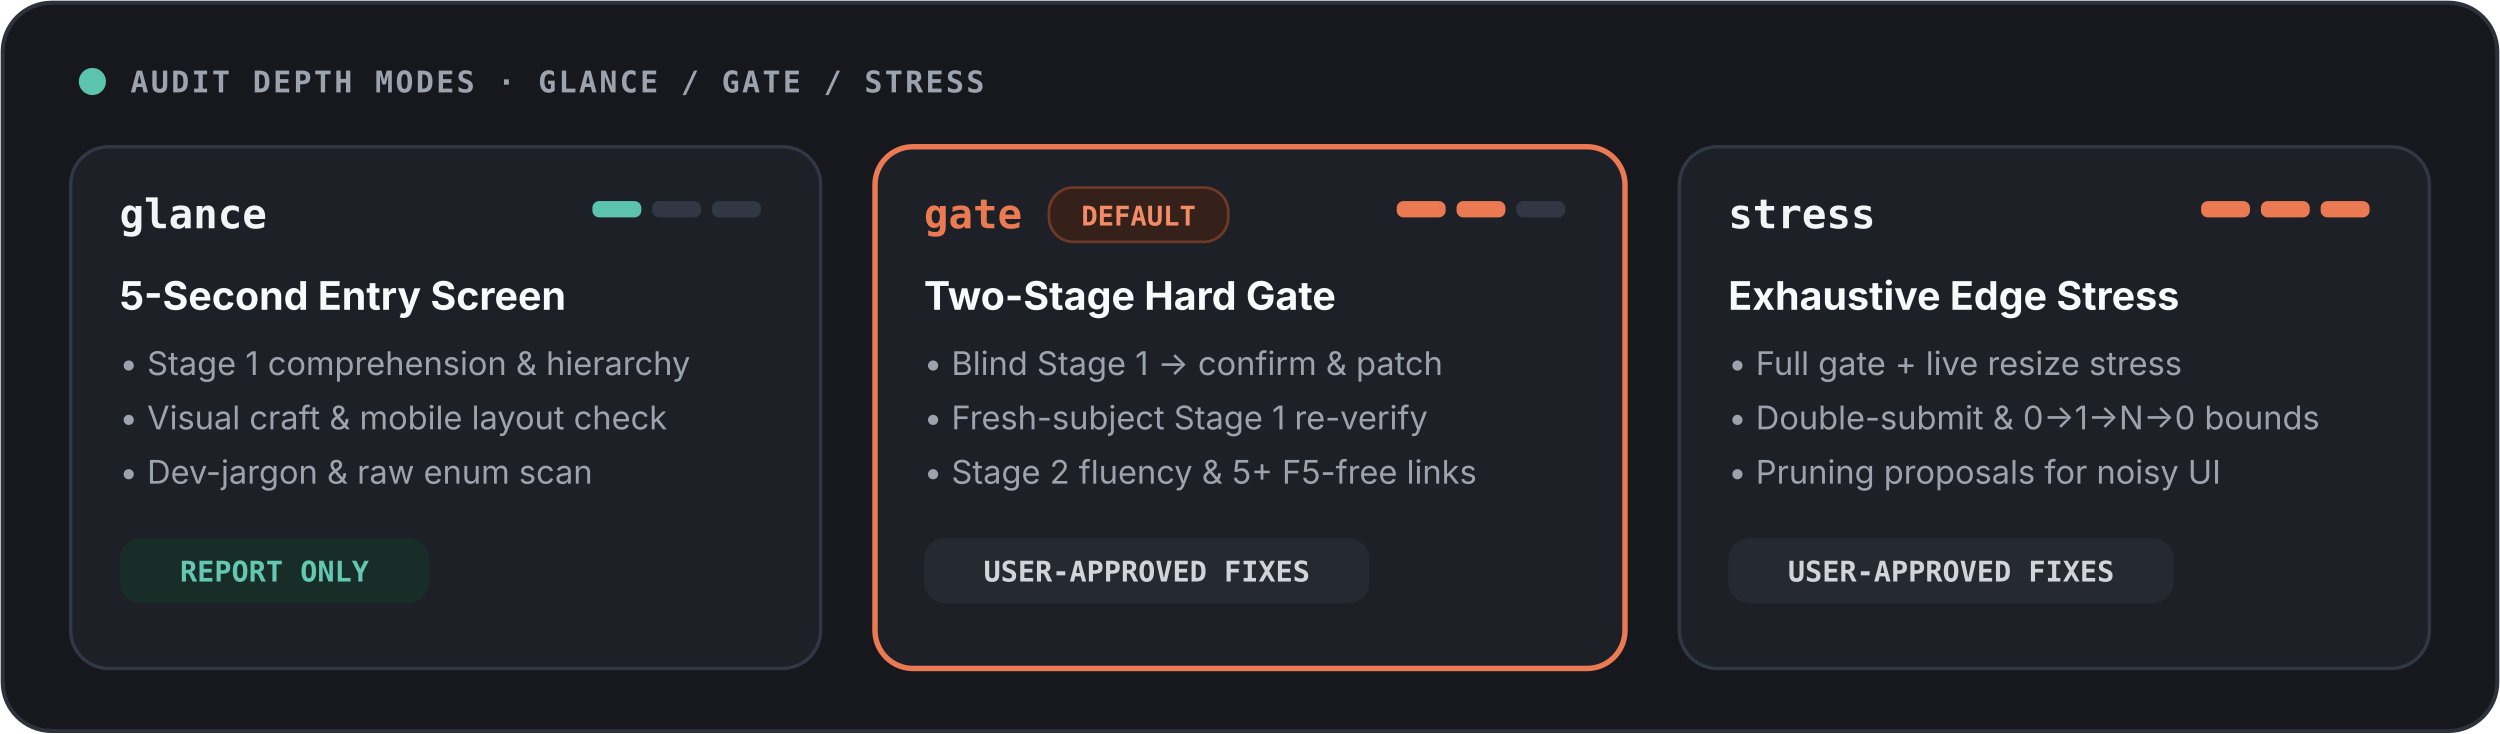
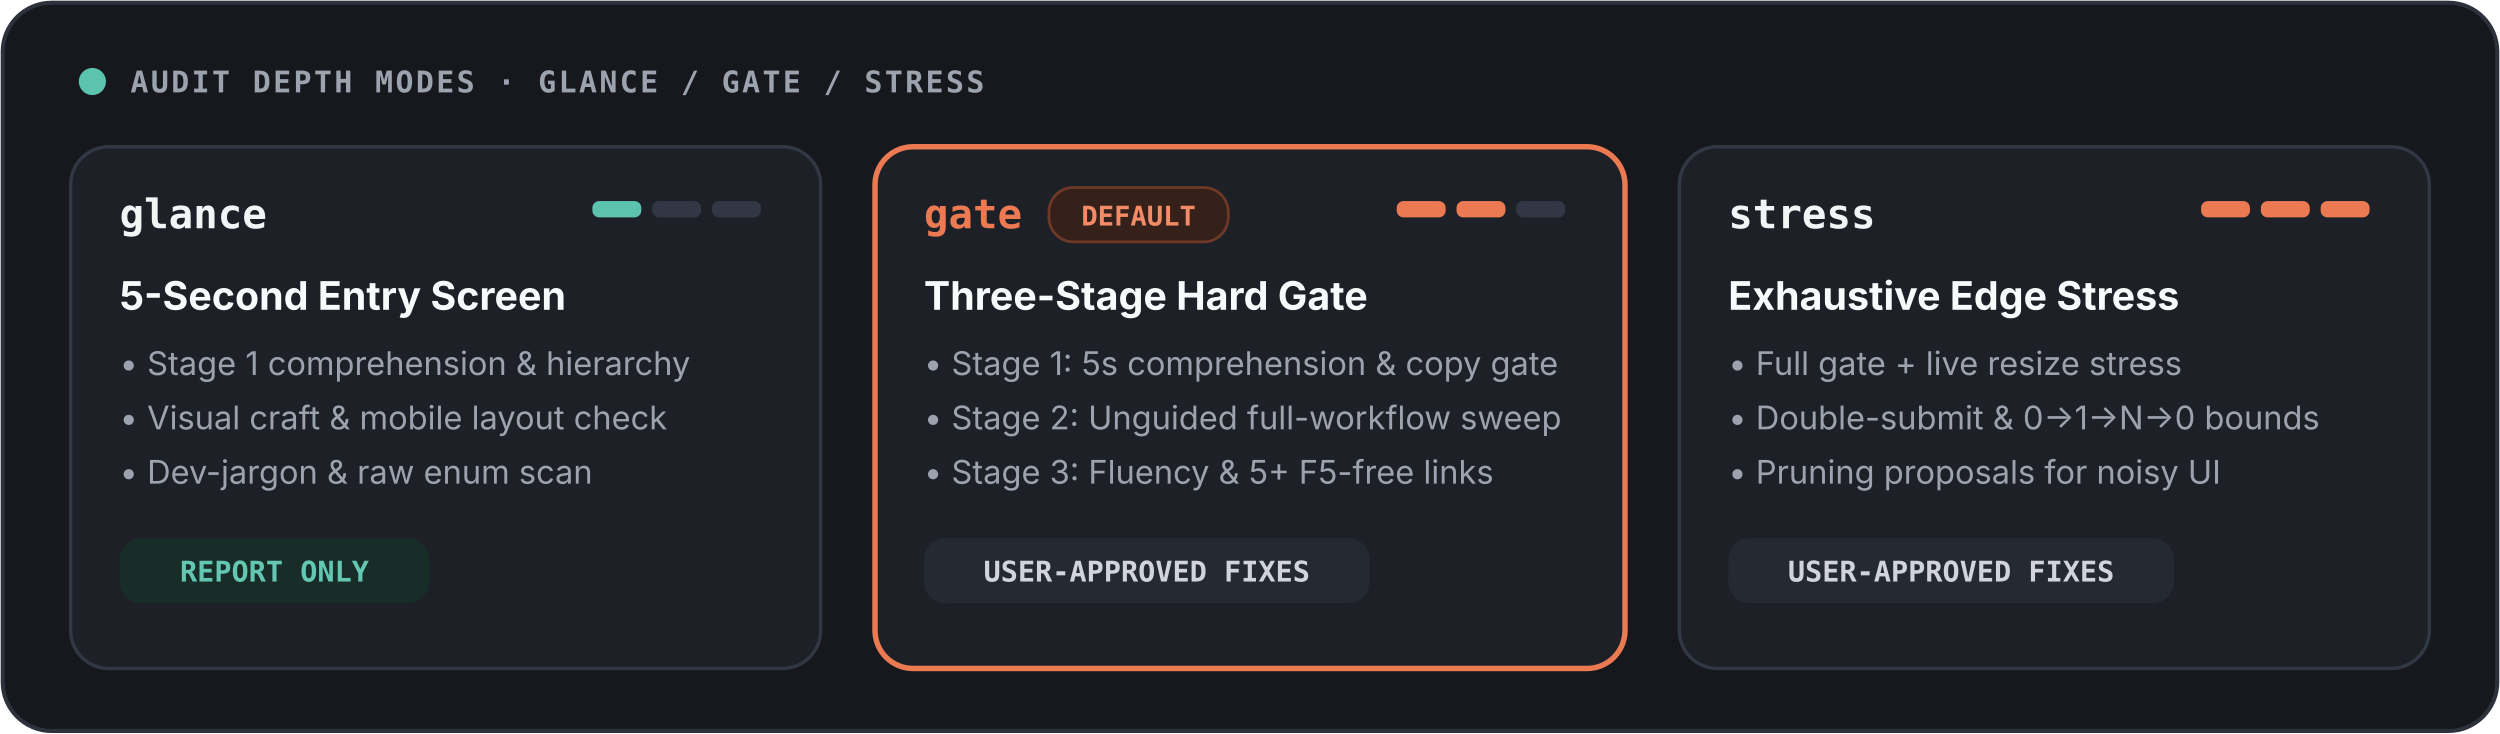
<svg xmlns="http://www.w3.org/2000/svg" viewBox="0 0 920 270" width="920" height="270" role="img" aria-label="UserSpec Audit Depth Modes: glance, gate, stress (Dark)">
  <defs>
    <style>
      .outer { fill: #16181d; stroke: #2c313c; stroke-width: 1.5; rx: 18; }
      .card { fill: #1d2027; stroke: #313744; stroke-width: 1.25; rx: 14; }
      .card-default { fill: #1d2027; stroke: #eb7a53; stroke-width: 2; rx: 14; }
      .eyebrow { font-family: ui-monospace, SFMono-Regular, Menlo, Consolas, monospace; font-size: 11px; font-weight: 700; fill: #9ca3af; letter-spacing: 0.08em; }
      .mode-tag { font-family: ui-monospace, SFMono-Regular, Menlo, Consolas, monospace; font-size: 15px; font-weight: 800; fill: #f3f4f6; }
      .mode-tag-accent { font-family: ui-monospace, SFMono-Regular, Menlo, Consolas, monospace; font-size: 15px; font-weight: 800; fill: #eb7a53; }
      .title { font-family: -apple-system, BlinkMacSystemFont, "Segoe UI", Inter, Helvetica, Arial, sans-serif; font-size: 14.5px; font-weight: 700; fill: #f9fafb; }
      .body { font-family: -apple-system, BlinkMacSystemFont, "Segoe UI", Inter, Helvetica, Arial, sans-serif; font-size: 12px; fill: #9ca3af; }
      .pill-default { fill: #35211a; stroke: #6e3927; stroke-width: 1; rx: 9; }
      .pill-default-txt { font-family: ui-monospace, SFMono-Regular, Menlo, Consolas, monospace; font-size: 10px; font-weight: 700; fill: #f28b66; }
      .pill-foot { fill: #252932; rx: 8; }
      .pill-foot-sage { fill: #182c28; rx: 8; }
      .foot-txt { font-family: ui-monospace, SFMono-Regular, Menlo, Consolas, monospace; font-size: 10.5px; font-weight: 700; fill: #d1d5db; }
      .foot-txt-sage { font-family: ui-monospace, SFMono-Regular, Menlo, Consolas, monospace; font-size: 10.5px; font-weight: 700; fill: #63c7b2; }
      .dot-sage { fill: #5cc4ae; rx: 2.5; }
      .dot-accent { fill: #eb7a53; rx: 2.5; }
      .dot-off { fill: #313744; rx: 2.5; }
    </style>
  </defs>
  <rect class="outer" x="1" y="1" width="918" height="268" />
  <circle cx="34" cy="30" r="5" fill="#5cc4ae" />
  <text class="eyebrow" x="48" y="34">AUDIT DEPTH MODES · GLANCE / GATE / STRESS</text>
  <rect class="card" x="26" y="54" width="276" height="192" />
  <text class="mode-tag" x="44" y="84">glance</text>
  <rect class="dot-sage" x="218" y="74" width="18" height="6" />
  <rect class="dot-off" x="240" y="74" width="18" height="6" />
  <rect class="dot-off" x="262" y="74" width="18" height="6" />
  <text class="title" x="44" y="114">5-Second Entry Screen</text>
  <text class="body" x="44" y="138">• Stage 1 comprehension &amp; hierarchy</text>
  <text class="body" x="44" y="158">• Visual craft &amp; mobile layout check</text>
  <text class="body" x="44" y="178">• Dev-jargon &amp; raw enum scan</text>
  <rect class="pill-foot-sage" x="44" y="198" width="114" height="24" />
  <text class="foot-txt-sage" x="101" y="214" text-anchor="middle">REPORT ONLY</text>
  <rect class="card-default" x="322" y="54" width="276" height="192" />
  <text class="mode-tag-accent" x="340" y="84">gate</text>
  <rect class="pill-default" x="386" y="69" width="66" height="20" />
  <text class="pill-default-txt" x="419" y="83" text-anchor="middle">DEFAULT</text>
  <rect class="dot-accent" x="514" y="74" width="18" height="6" />
  <rect class="dot-accent" x="536" y="74" width="18" height="6" />
  <rect class="dot-off" x="558" y="74" width="18" height="6" />
-   <text class="title" x="340" y="114">Two-Stage Hard Gate</text>
-   <text class="body" x="340" y="138">• Blind Stage 1 → confirm &amp; patch</text>
-   <text class="body" x="340" y="158">• Fresh-subject Stage 1 re-verify</text>
-   <text class="body" x="340" y="178">• Stage 2 fluency &amp; 5+ F5-free links</text>
+   <text class="title" x="340" y="114">Three-Stage Hard Gate</text>
+   <text class="body" x="340" y="138">• Stage 1: 5s comprehension &amp; copy gate</text>
+   <text class="body" x="340" y="158">• Stage 2: Unguided full-workflow sweep</text>
+   <text class="body" x="340" y="178">• Stage 3: Fluency &amp; 5+ F5-free links</text>
  <rect class="pill-foot" x="340" y="198" width="164" height="24" />
  <text class="foot-txt" x="422" y="214" text-anchor="middle">USER-APPROVED FIXES</text>
  <rect class="card" x="618" y="54" width="276" height="192" />
  <text class="mode-tag" x="636" y="84">stress</text>
  <rect class="dot-accent" x="810" y="74" width="18" height="6" />
  <rect class="dot-accent" x="832" y="74" width="18" height="6" />
  <rect class="dot-accent" x="854" y="74" width="18" height="6" />
  <text class="title" x="636" y="114">Exhaustive Edge Stress</text>
  <text class="body" x="636" y="138">• Full gate + live resize stress</text>
  <text class="body" x="636" y="158">• Double-submit &amp; 0→1→N→0 bounds</text>
  <text class="body" x="636" y="178">• Pruning proposals for noisy UI</text>
  <rect class="pill-foot" x="636" y="198" width="164" height="24" />
  <text class="foot-txt" x="718" y="214" text-anchor="middle">USER-APPROVED FIXES</text>
</svg>
